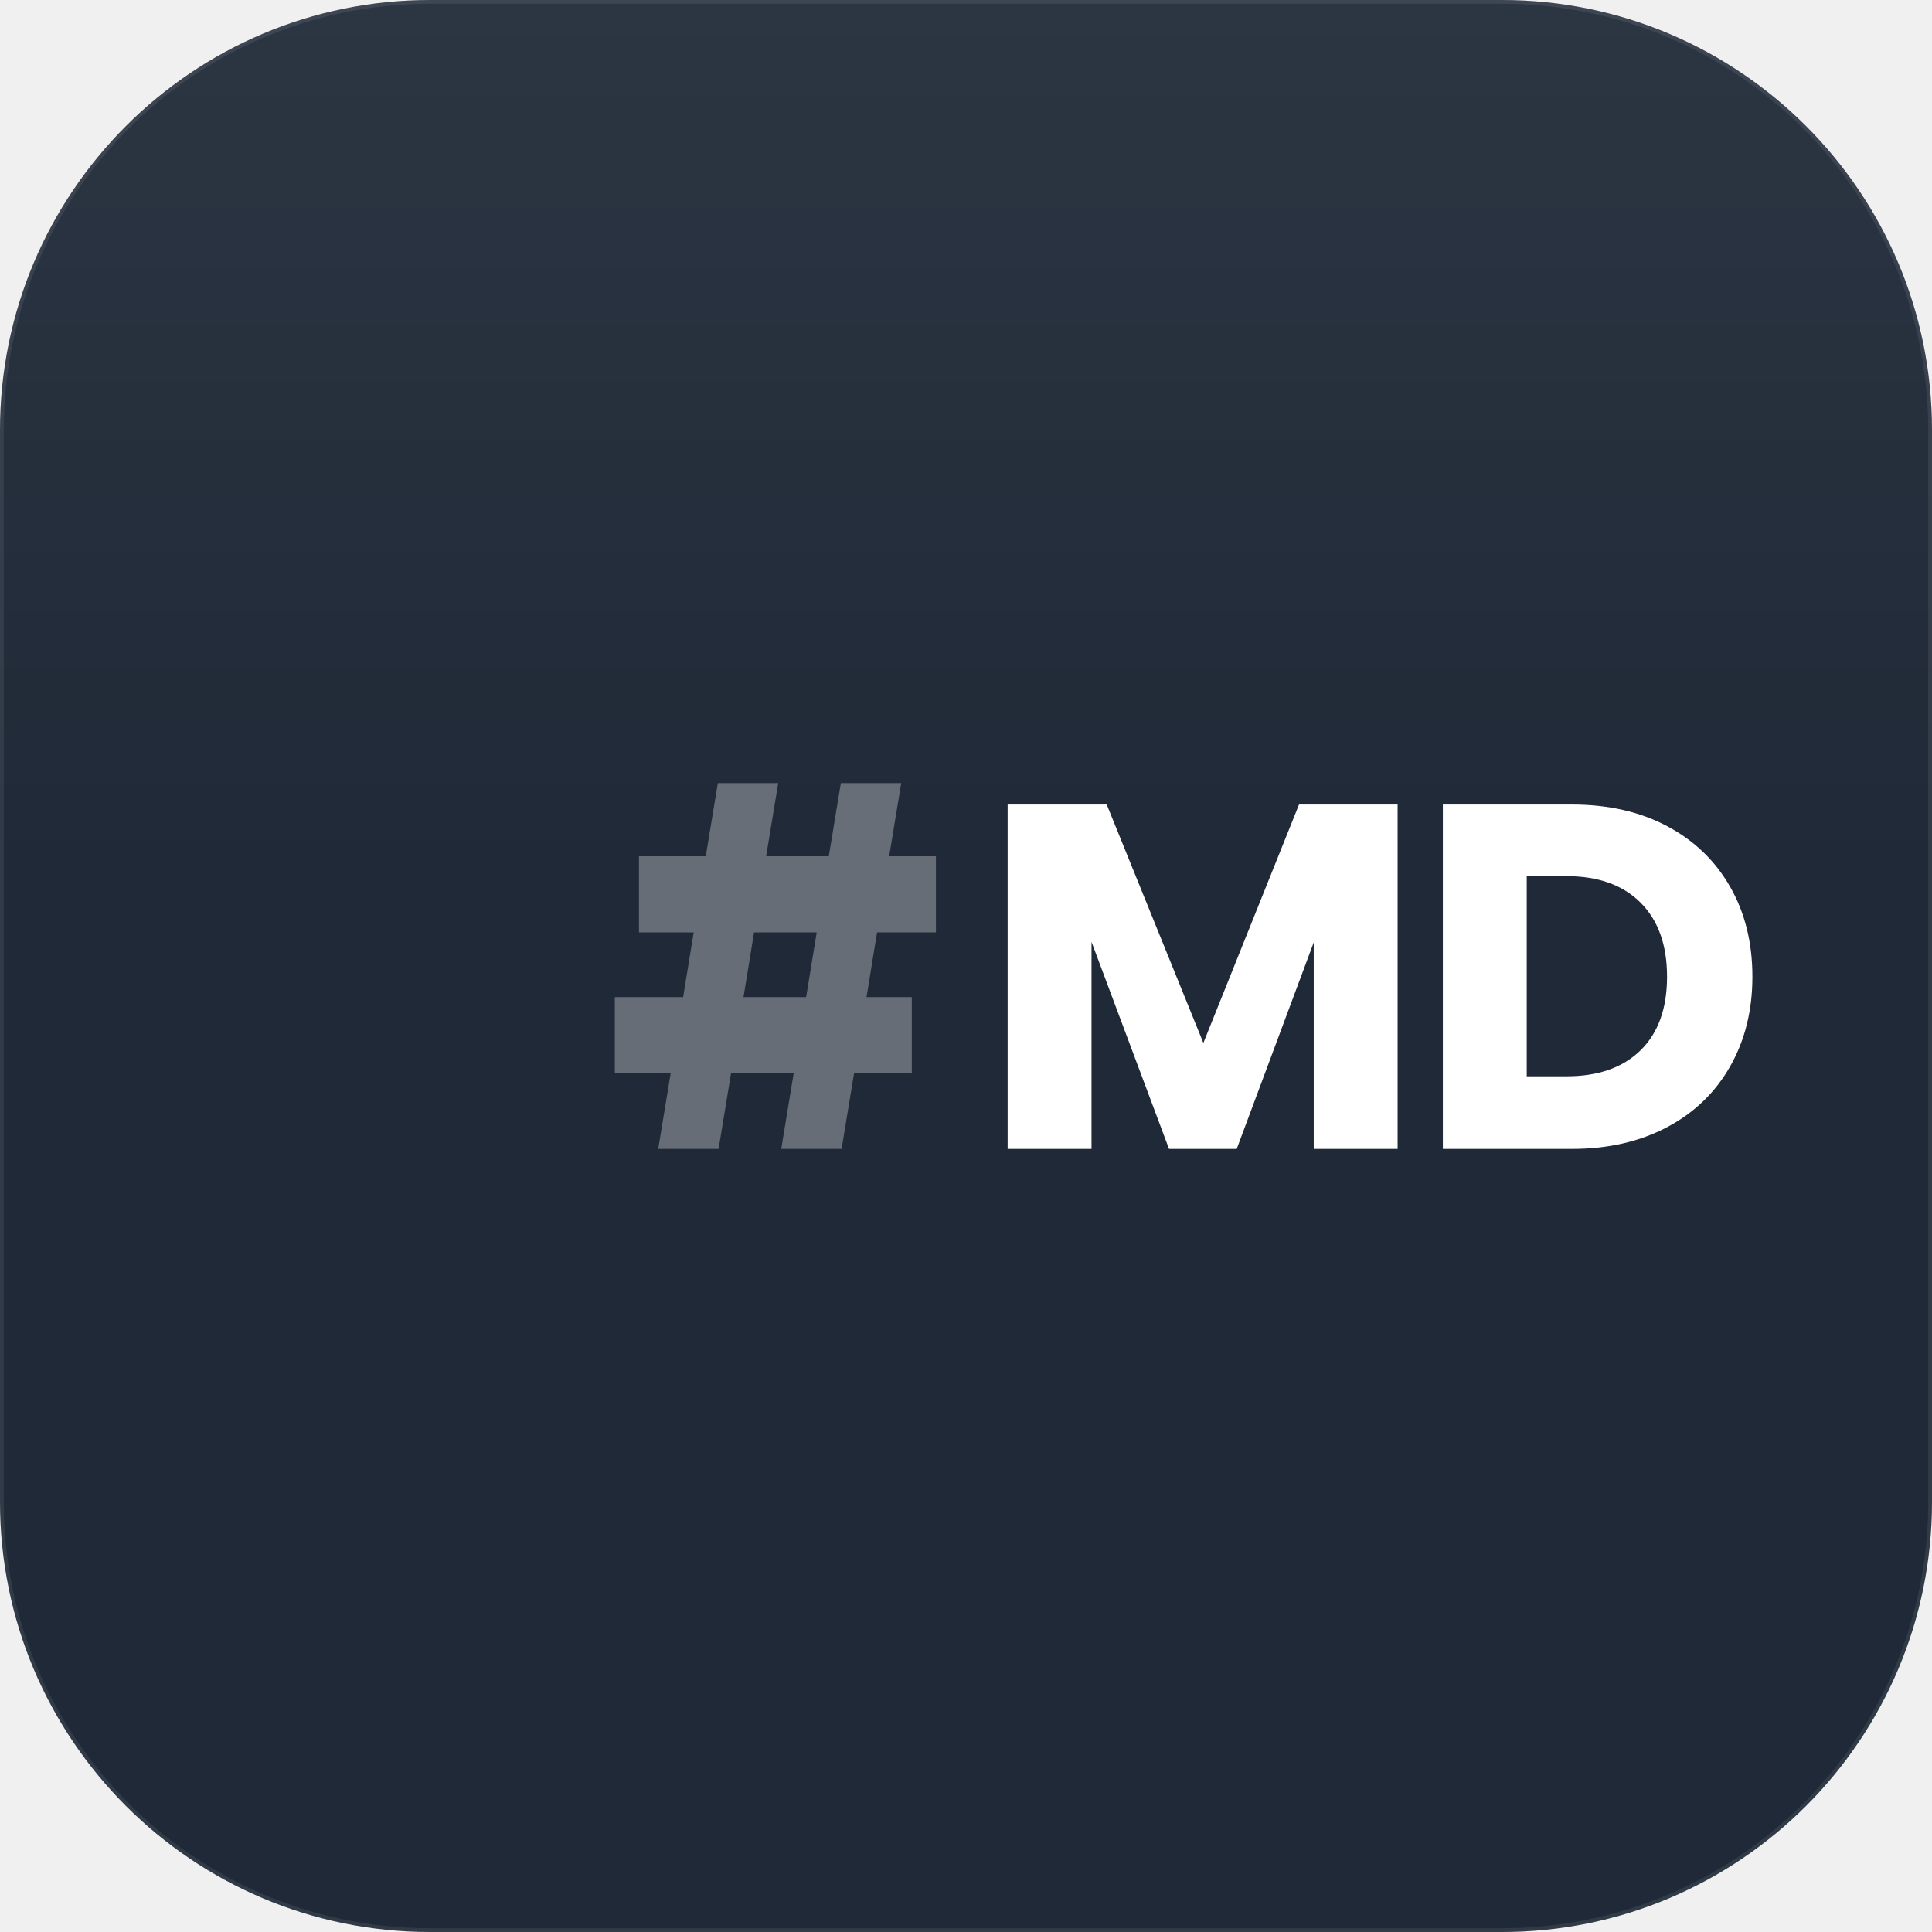
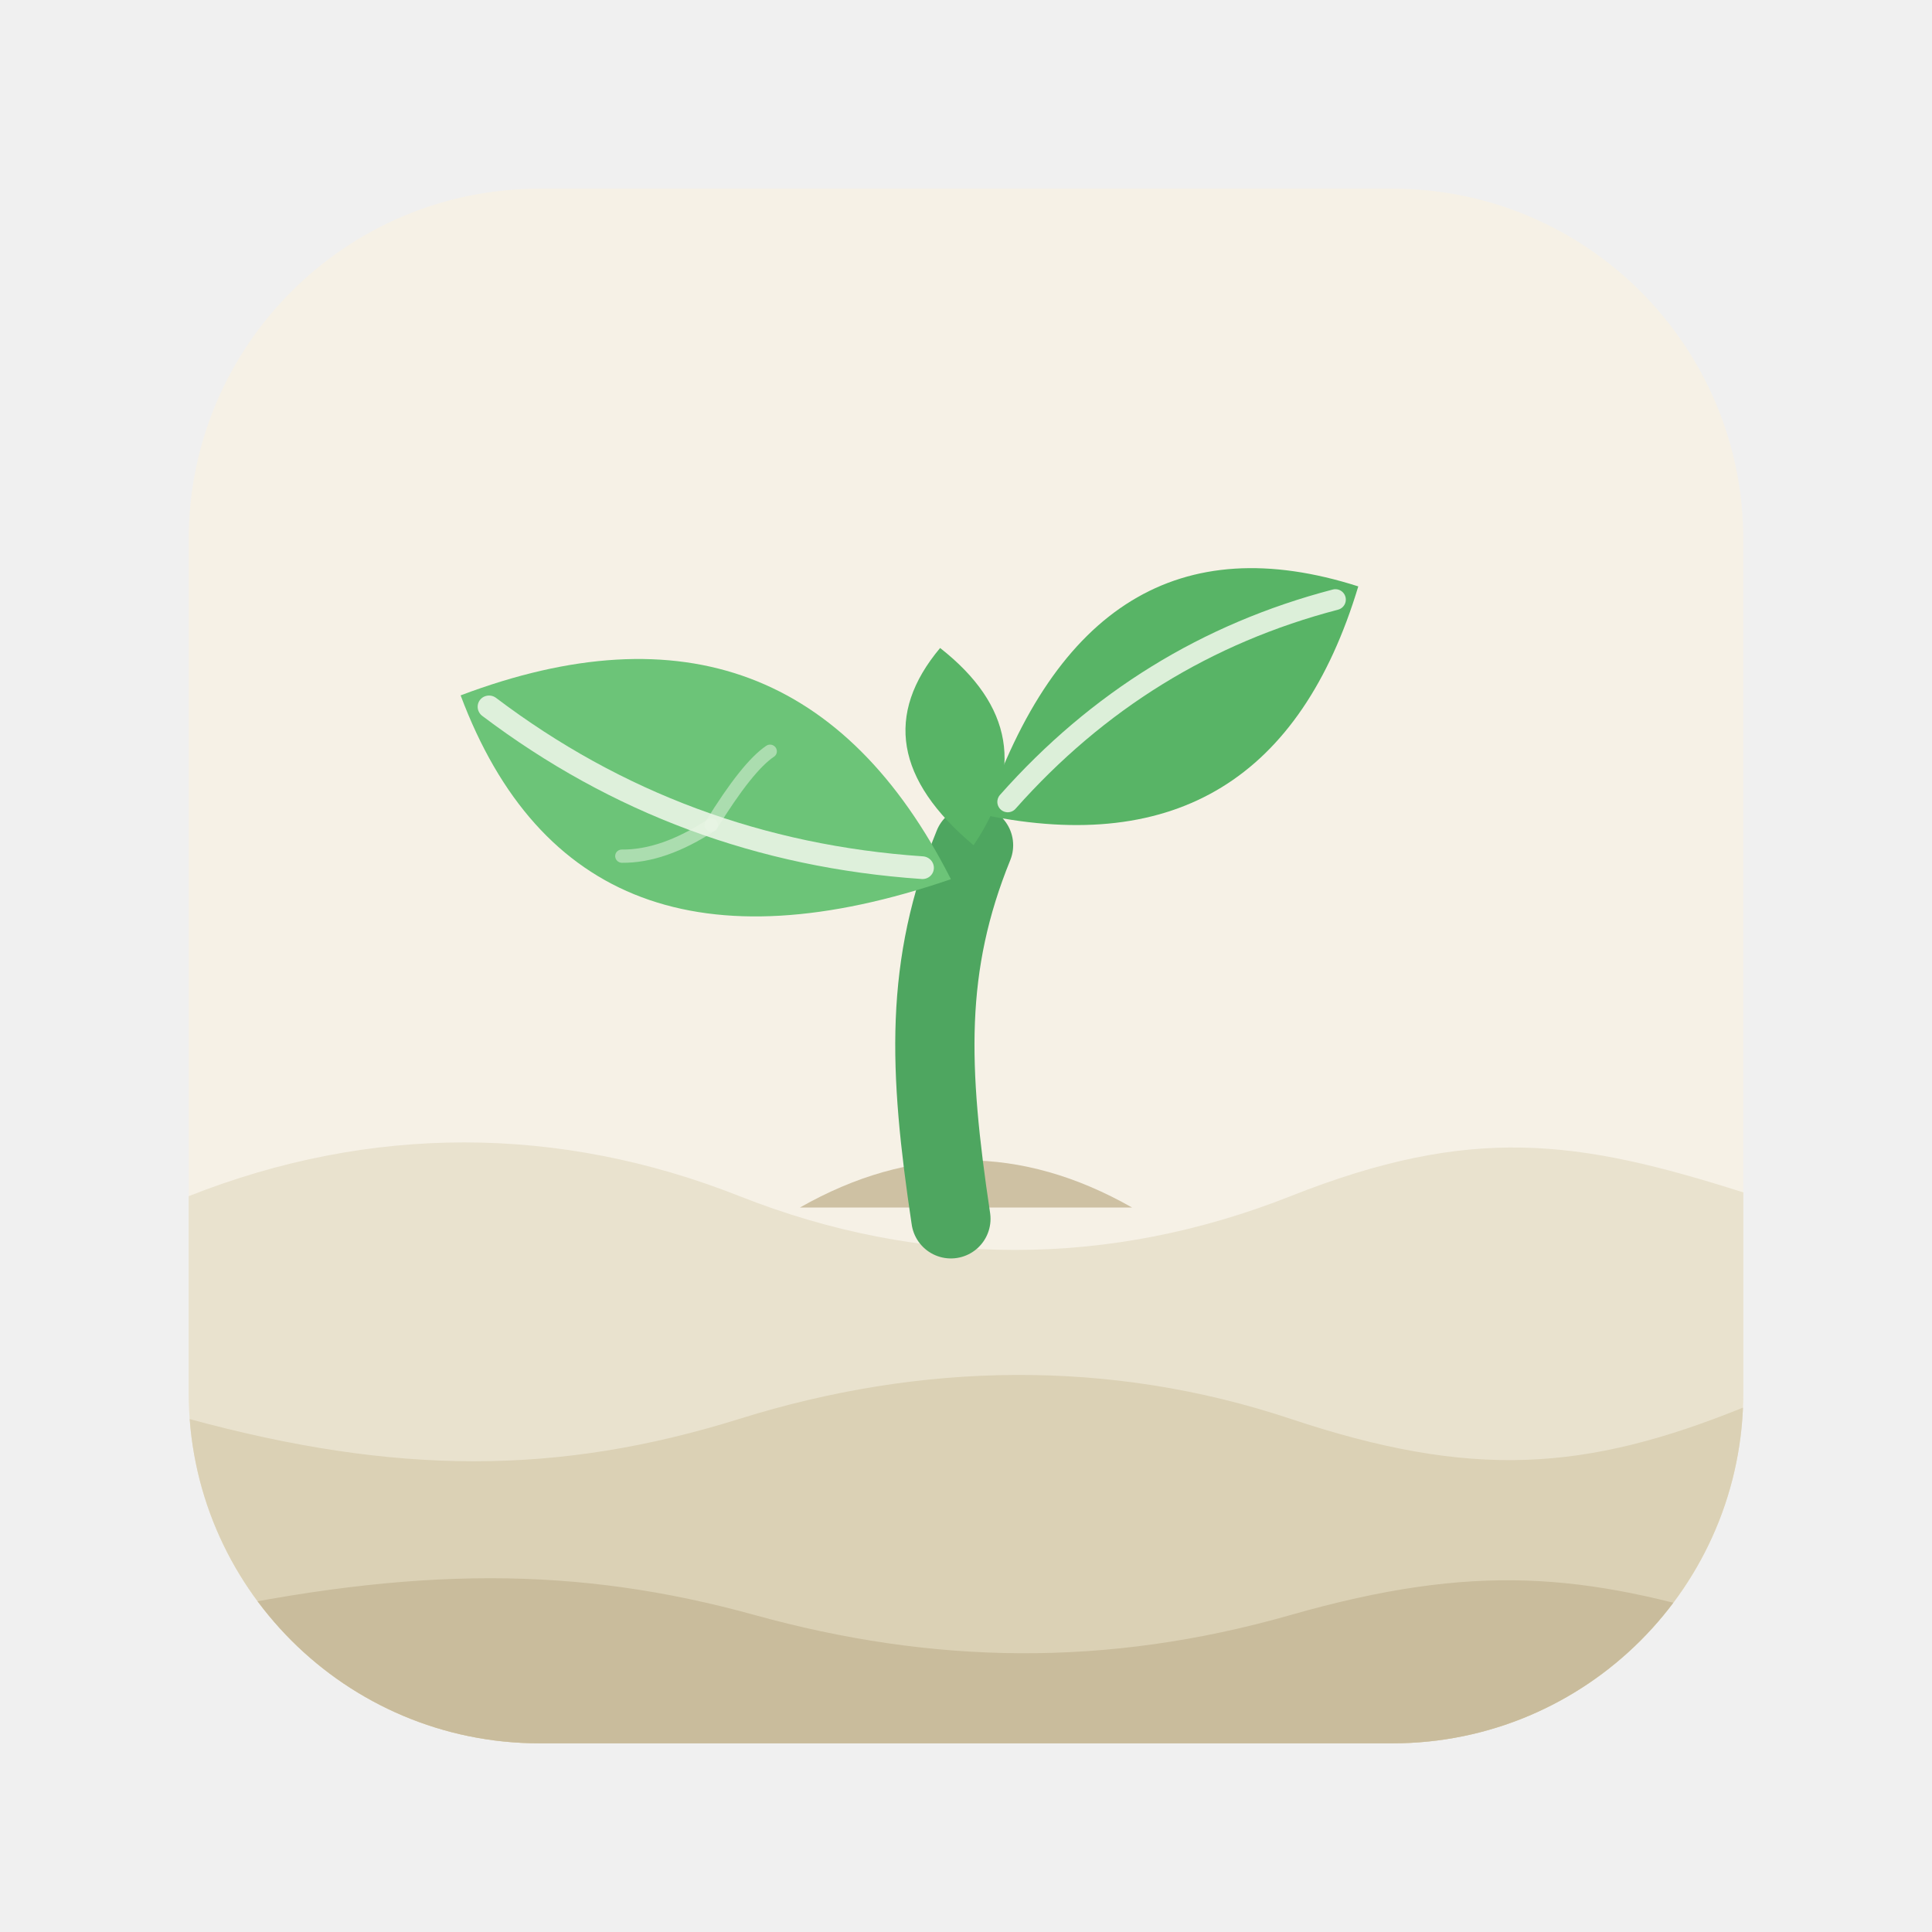
- <svg xmlns="http://www.w3.org/2000/svg" viewBox="0 0 1024 1024" width="1024" height="1024">
+ <svg xmlns="http://www.w3.org/2000/svg" width="1024" height="1024" viewBox="0 0 1024 1024">
  <defs>
-     <linearGradient id="sheen" x1="0" y1="0" x2="0" y2="1">
-       <stop offset="0%" stop-color="#ffffff" stop-opacity="0.06" />
-       <stop offset="45%" stop-color="#ffffff" stop-opacity="0" />
-     </linearGradient>
-     <clipPath id="squircle">
-       <rect width="1024" height="1024" rx="228" ry="228" />
+     <clipPath id="d2">
+       <rect x="100" y="100" width="824" height="824" rx="186" ry="186" />
    </clipPath>
  </defs>
-   <g clip-path="url(#squircle)">
-     <rect width="1024" height="1024" fill="#1f2937" />
-     <rect width="1024" height="1024" fill="url(#sheen)" />
-     <g transform="translate(321.87 608.94)" fill="#ffffff">
-       <path d="M 143.000 -87.600 137.400 -61.400 H161.4 V-30.6 H130.8 L 124.200 -0.000 H92.2 L 98.800 -30.600 H65.6 L 59.000 -0.000 H27.0 L 33.600 -30.600 H4.0 V-61.4 H40.2 L 45.800 -87.600 H16.8 V-118.4 H52.2 L 58.600 -148.000 H90.6 L 84.200 -118.400 H117.4 L 123.800 -148.000 H155.8 L 149.400 -118.400 H174.2 V-87.6 Z M 111.000 -87.600 H77.8 L 72.200 -61.400 H105.4 Z" transform="matrix(1 0 0 1.31 0 0)" opacity="0.32" />
-       <path d="M 222.820 -182.520 V-0.0 H178.36 V-109.46 L 137.540 -0.000 H101.66 L 60.580 -109.720 V-0.0 H16.12 V-182.52 H68.64 L 119.860 -56.160 L 170.560 -182.520 Z" transform="translate(196.08 0)" />
-       <path d="M 180.180 -91.260 Q 180.180 -64.480 168.350 -43.680 Q 156.520 -22.880 134.810 -11.440 Q 113.100 -0.000 84.500 -0.000 H16.12 V-182.52 H84.5 Q 113.360 -182.520 134.940 -171.080 Q 156.520 -159.640 168.350 -138.970 Q 180.180 -118.300 180.180 -91.260 Z M 134.940 -91.260 Q 134.940 -116.480 120.900 -130.520 Q 106.860 -144.560 81.640 -144.560 H60.58 V-38.48 H81.64 Q 106.860 -38.480 120.900 -52.260 Q 134.940 -66.040 134.940 -91.260 Z" transform="translate(426.76 0)" />
+   <g clip-path="url(#d2)">
+     <rect width="1024" height="1024" fill="#f6f1e6" />
+     <path d="M100 634c96-38 196-38 292 0s196 38 292 0 152-30 240-2v292H100Z" fill="#e9e2ce" />
+     <path d="M100 752c110 30 196 30 292 0s196-32 292 0 156 28 240-6v278H100Z" fill="#dbd1b5" />
+     <path d="M100 856c120-26 206-26 300 0s186 28 284 0 156-22 240 4v64H100Z" fill="#c9bc9c" />
+     <path d="M424 640q88 -50 176 0z" fill="#cec1a3" />
+     <path d="M504 646 C492 566 490 512 516 448" stroke="#4ea660" stroke-width="42" stroke-linecap="round" fill="none" />
+     <g transform="translate(504 466) rotate(-158) scale(1.02 1)">
+       <path d="M0 0 Q155 -137 272 -7 Q136 121 0 0Z" fill="#6cc478" />
+       <path d="M16 0 Q136 -40 256 -7" stroke="#eaf5e6" stroke-width="12" fill="none" stroke-linecap="round" opacity="0.9" />
+       <path d="M126 -21 Q143 -46 163 -54" stroke="#eaf5e6" stroke-width="7" fill="none" stroke-linecap="round" opacity="0.5" />
+       <path d="M126 -21 Q120 15 112 27" stroke="#eaf5e6" stroke-width="7" fill="none" stroke-linecap="round" opacity="0.5" />
    </g>
-     <rect width="1024" height="1024" rx="228" ry="228" fill="none" stroke="#ffffff" stroke-opacity="0.08" stroke-width="4" />
+     <g transform="translate(522 432) rotate(-30)">
+       <path d="M0 0 Q132 -116 232 -6 Q116 103 0 0Z" fill="#58b466" />
+       <path d="M14 0 Q116 -34 218 -6" stroke="#eaf5e6" stroke-width="11.04" fill="none" stroke-linecap="round" opacity="0.9" />
+     </g>
+     <g transform="translate(516 448) rotate(-98)">
+       <path d="M0 0 Q60 -54 106 -3 Q53 48 0 0Z" fill="#58b466" />
+     </g>
  </g>
</svg>
